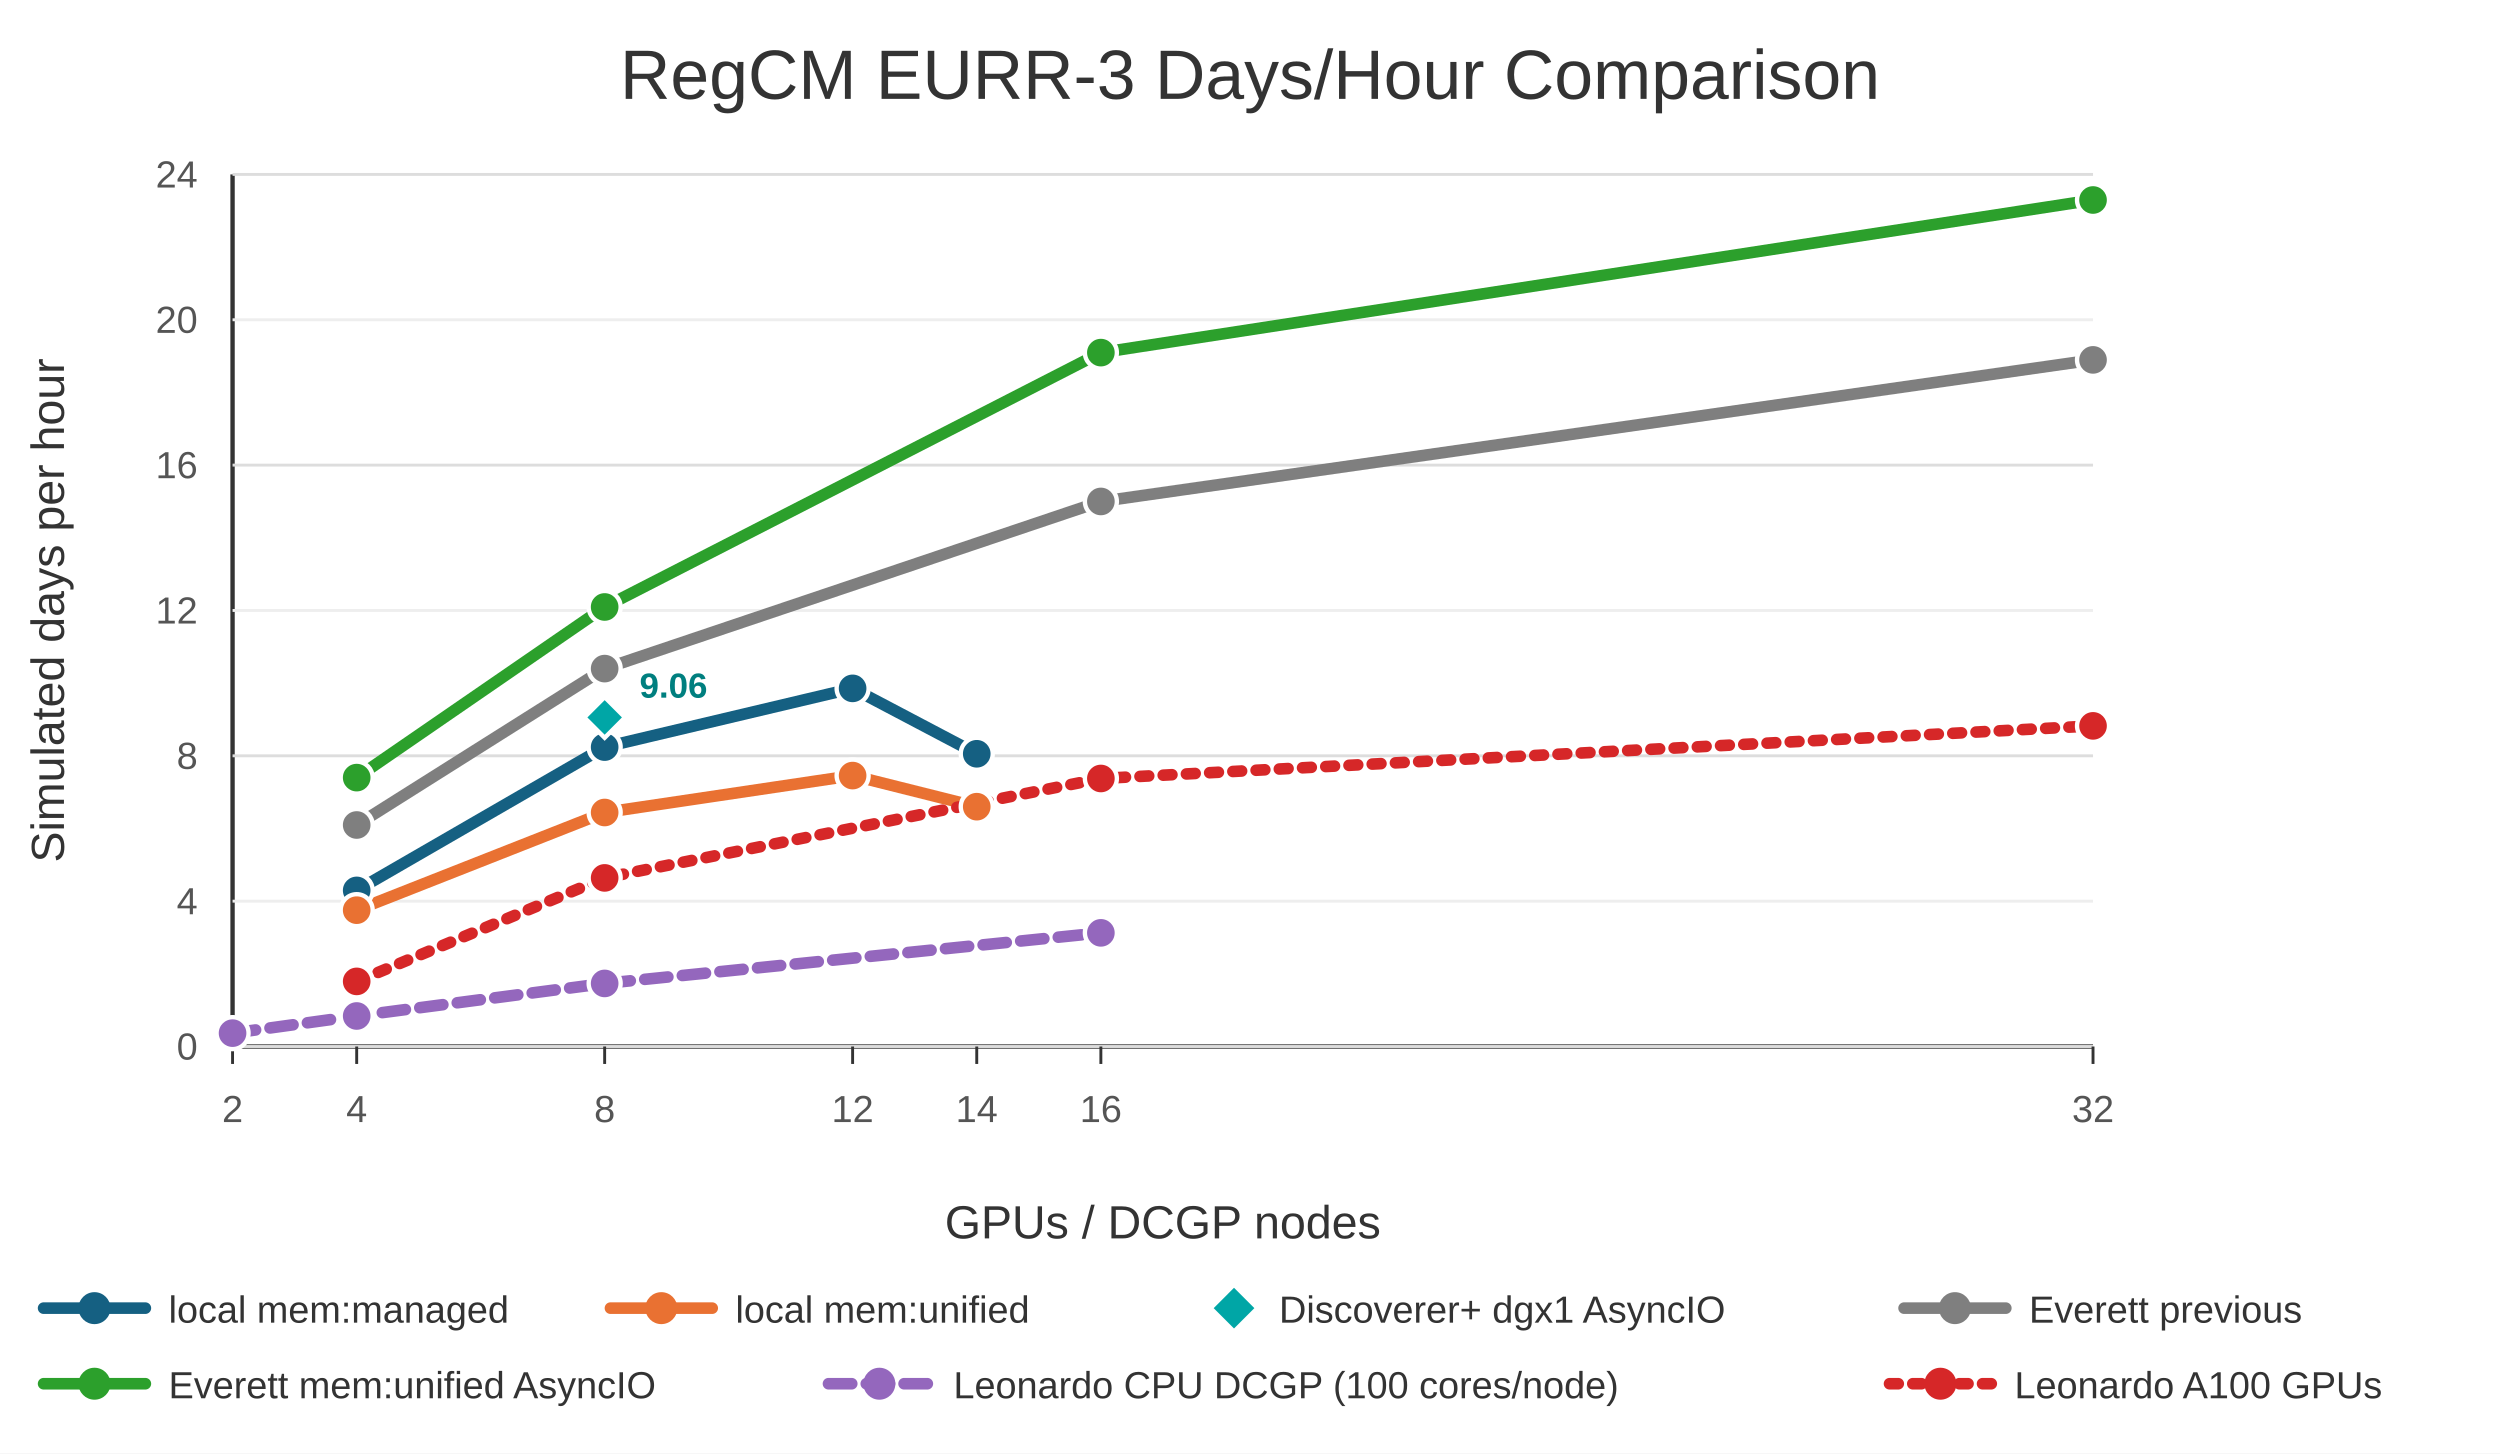
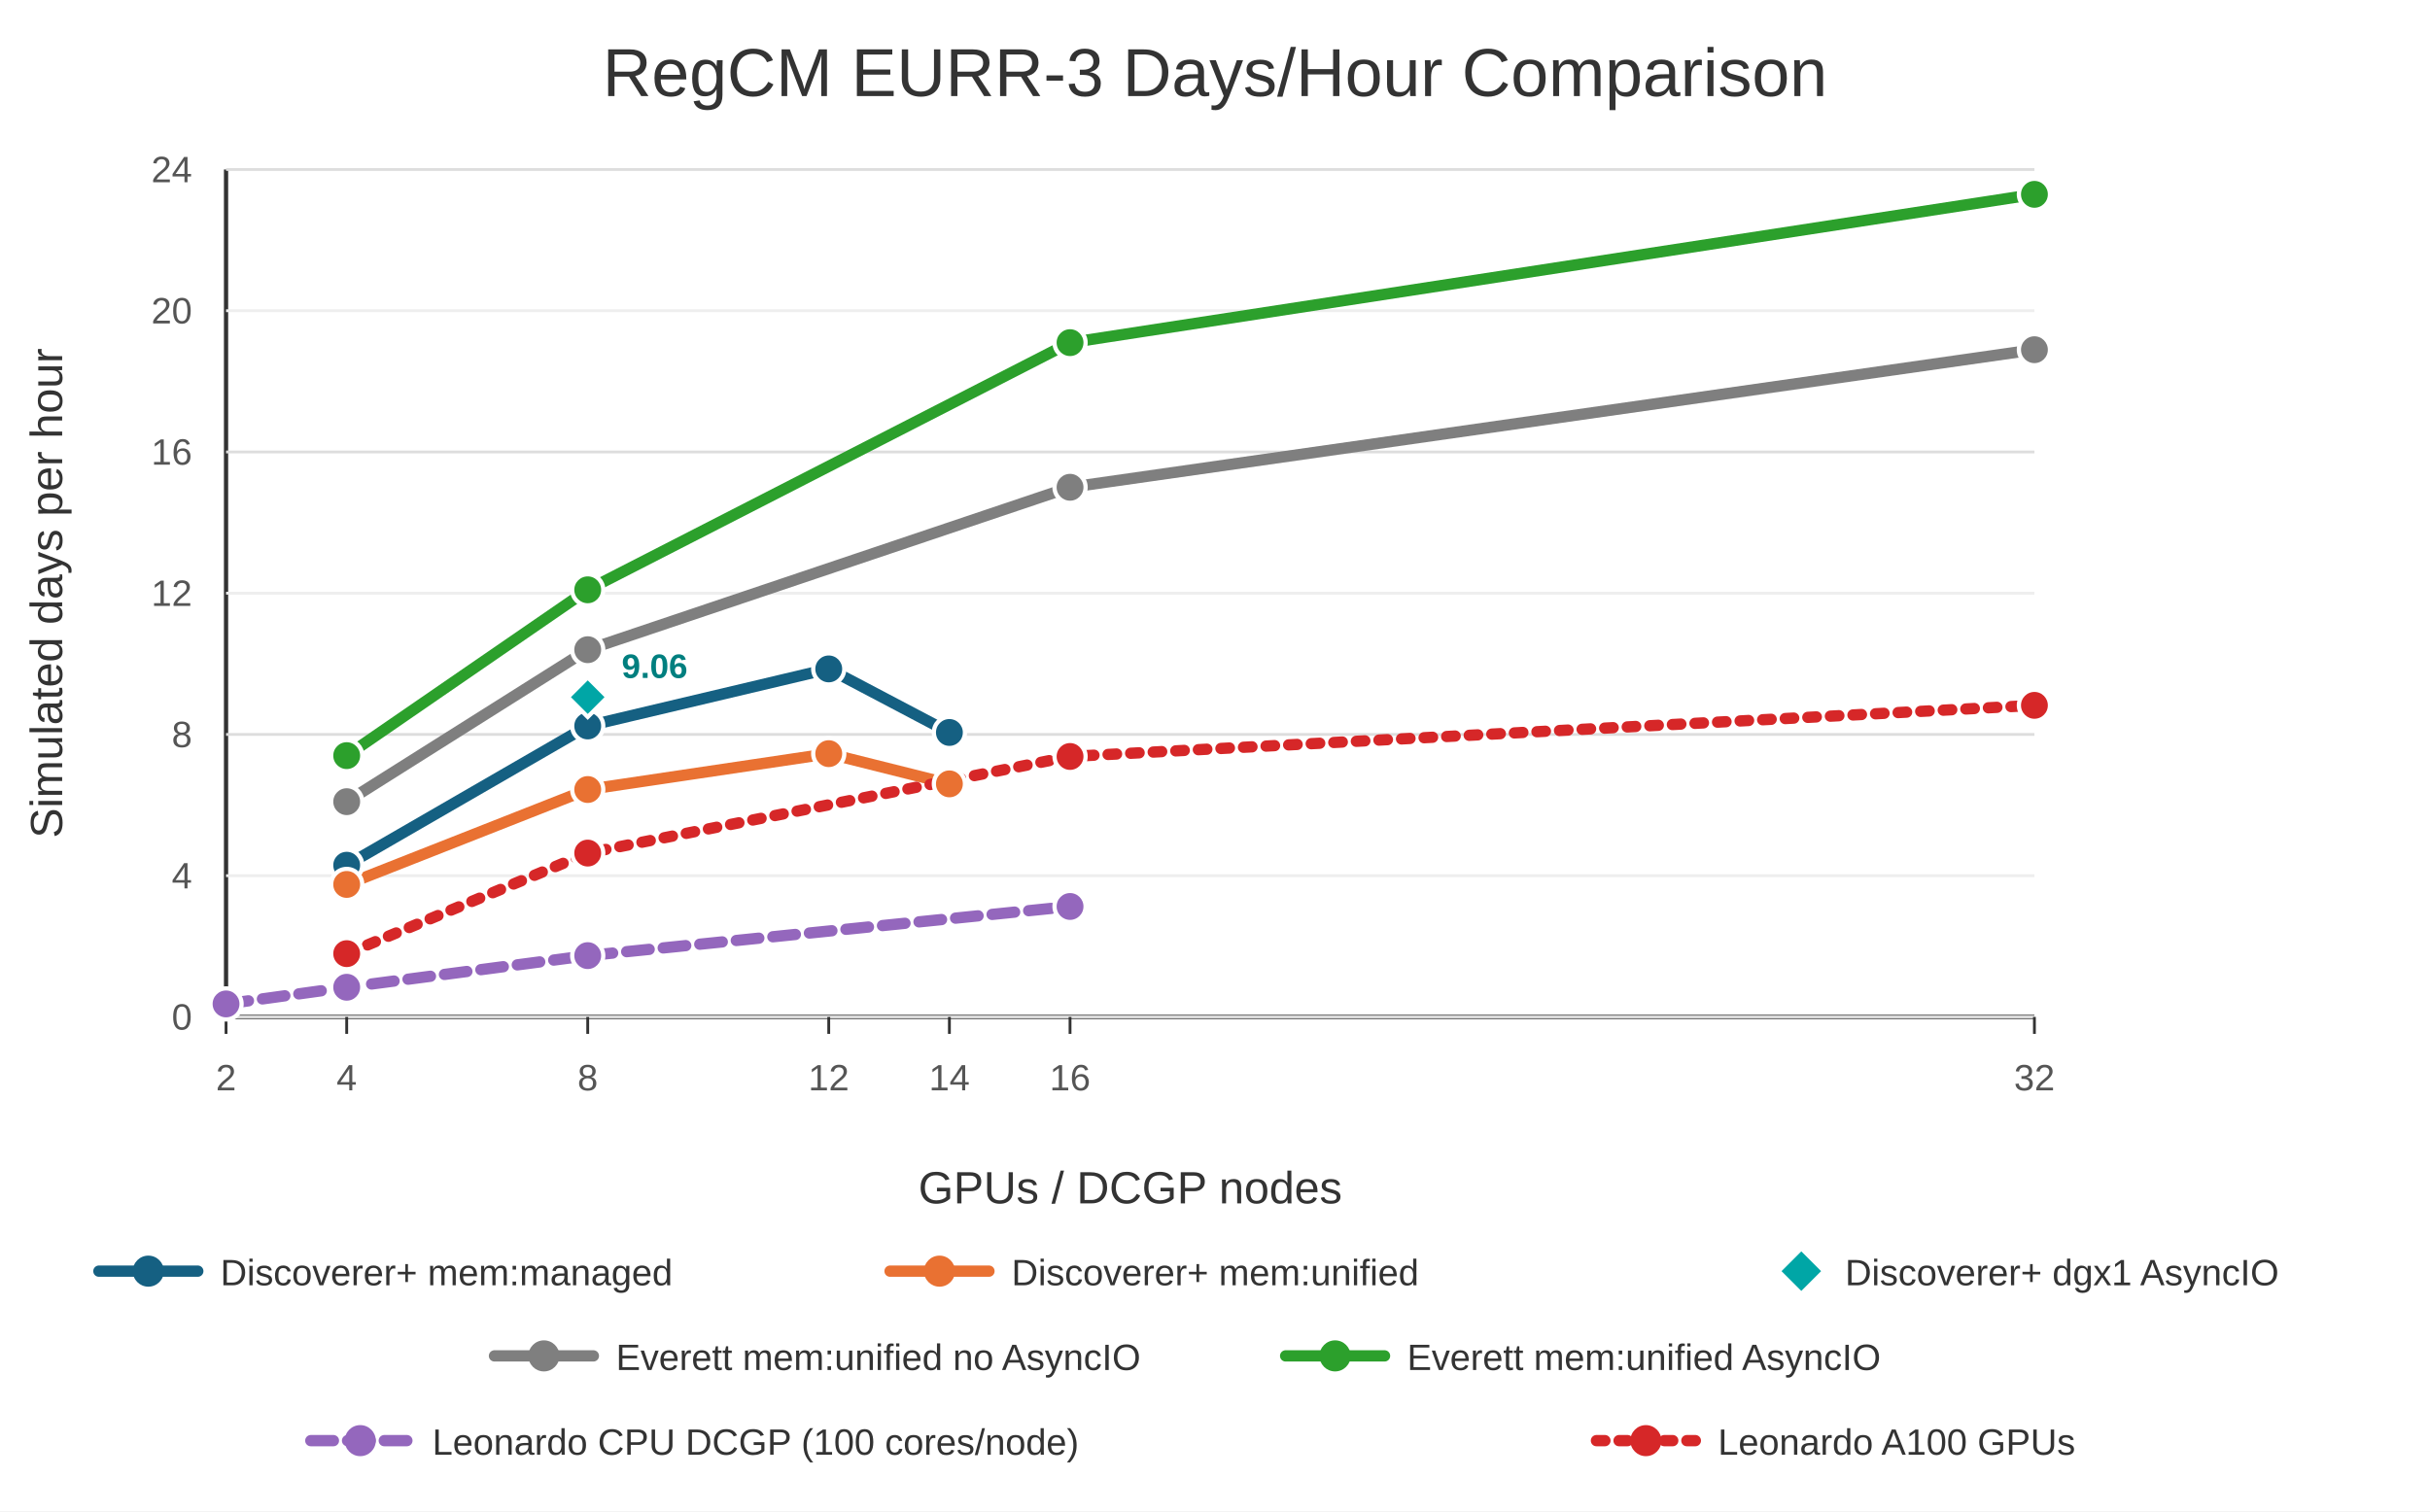
- <svg xmlns="http://www.w3.org/2000/svg" width="860" height="500" viewBox="0 0 860 500" role="img" aria-labelledby="title desc">
-   <rect width="860" height="500" fill="#ffffff" />
+ <svg xmlns="http://www.w3.org/2000/svg" width="860" height="535" viewBox="0 0 860 535" role="img" aria-labelledby="title desc">
+   <rect width="860" height="535" fill="#ffffff" />
  <text x="430" y="34" text-anchor="middle" font-family="Arial, sans-serif" font-size="24" fill="#333333">RegCM EURR-3 Days/Hour Comparison</text>
  <line x1="80" y1="360" x2="720" y2="360" stroke="#333333" stroke-width="1.5" />
  <line x1="80" y1="60" x2="80" y2="360" stroke="#333333" stroke-width="1.5" />
  <g font-family="Arial, sans-serif" font-size="13" fill="#555555">
    <line x1="80" y1="360" x2="720" y2="360" stroke="#dddddd" />
    <text x="68" y="364.5" text-anchor="end">0</text>
    <line x1="80" y1="310" x2="720" y2="310" stroke="#eeeeee" />
    <text x="68" y="314.5" text-anchor="end">4</text>
    <line x1="80" y1="260" x2="720" y2="260" stroke="#dddddd" />
    <text x="68" y="264.5" text-anchor="end">8</text>
    <line x1="80" y1="210" x2="720" y2="210" stroke="#eeeeee" />
    <text x="68" y="214.5" text-anchor="end">12</text>
    <line x1="80" y1="160" x2="720" y2="160" stroke="#dddddd" />
    <text x="68" y="164.5" text-anchor="end">16</text>
    <line x1="80" y1="110" x2="720" y2="110" stroke="#eeeeee" />
    <text x="68" y="114.5" text-anchor="end">20</text>
    <line x1="80" y1="60" x2="720" y2="60" stroke="#dddddd" />
    <text x="68" y="64.5" text-anchor="end">24</text>
  </g>
  <g font-family="Arial, sans-serif" font-size="13" fill="#555555">
    <line x1="80.0" y1="360" x2="80.0" y2="366" stroke="#333333" />
    <text x="80.0" y="386" text-anchor="middle">2</text>
    <line x1="122.7" y1="360" x2="122.7" y2="366" stroke="#333333" />
    <text x="122.7" y="386" text-anchor="middle">4</text>
    <line x1="208.0" y1="360" x2="208.0" y2="366" stroke="#333333" />
    <text x="208.0" y="386" text-anchor="middle">8</text>
    <line x1="293.3" y1="360" x2="293.3" y2="366" stroke="#333333" />
    <text x="293.3" y="386" text-anchor="middle">12</text>
    <line x1="336.0" y1="360" x2="336.0" y2="366" stroke="#333333" />
    <text x="336.0" y="386" text-anchor="middle">14</text>
    <line x1="378.7" y1="360" x2="378.7" y2="366" stroke="#333333" />
    <text x="378.7" y="386" text-anchor="middle">16</text>
    <line x1="720.0" y1="360" x2="720.0" y2="366" stroke="#333333" />
    <text x="720.0" y="386" text-anchor="middle">32</text>
  </g>
  <text x="400" y="426" text-anchor="middle" font-family="Arial, sans-serif" font-size="16" fill="#333333">GPUs / DCGP nodes</text>
  <text x="22" y="210" text-anchor="middle" transform="rotate(-90 22 210)" font-family="Arial, sans-serif" font-size="16" fill="#333333">Simulated days per hour</text>
  <polyline points="122.7,306.3 208.0,257.0 293.3,236.8 336.0,259.3" fill="none" stroke="#156082" stroke-width="4" stroke-linejoin="round" stroke-linecap="round" />
  <polyline points="122.7,313.1 208.0,279.5 293.3,266.8 336.0,277.5" fill="none" stroke="#e97132" stroke-width="4" stroke-linejoin="round" stroke-linecap="round" />
  <polyline points="122.7,283.8 208.0,230.0 378.7,172.5 720.0,123.8" fill="none" stroke="#7f7f7f" stroke-width="4" stroke-linejoin="round" stroke-linecap="round" />
  <polyline points="122.7,267.5 208.0,208.8 378.7,121.3 720.0,68.8" fill="none" stroke="#2ca02c" stroke-width="4" stroke-linejoin="round" stroke-linecap="round" />
  <polyline points="80.0,355.4 122.7,349.5 208.0,338.3 378.7,320.9" fill="none" stroke="#9467bd" stroke-width="4" stroke-linejoin="round" stroke-linecap="round" stroke-dasharray="8 5" />
  <polyline points="122.7,337.6 208.0,302.0 378.7,267.8 720.0,249.7" fill="none" stroke="#d62728" stroke-width="4" stroke-linejoin="round" stroke-linecap="round" stroke-dasharray="3 5" />
  <g stroke="#ffffff" stroke-width="1.5">
    <circle cx="122.7" cy="306.3" r="5.5" fill="#156082" />
    <circle cx="208.0" cy="257.0" r="5.5" fill="#156082" />
    <circle cx="293.3" cy="236.8" r="5.5" fill="#156082" />
    <circle cx="336.0" cy="259.3" r="5.5" fill="#156082" />
    <circle cx="122.7" cy="313.1" r="5.5" fill="#e97132" />
    <circle cx="208.0" cy="279.5" r="5.5" fill="#e97132" />
    <circle cx="293.3" cy="266.8" r="5.5" fill="#e97132" />
    <circle cx="336.0" cy="277.5" r="5.5" fill="#e97132" />
    <circle cx="122.7" cy="283.8" r="5.5" fill="#7f7f7f" />
    <circle cx="208.0" cy="230.0" r="5.5" fill="#7f7f7f" />
    <circle cx="378.7" cy="172.5" r="5.5" fill="#7f7f7f" />
    <circle cx="720.0" cy="123.8" r="5.5" fill="#7f7f7f" />
    <circle cx="122.7" cy="267.5" r="5.5" fill="#2ca02c" />
    <circle cx="208.0" cy="208.8" r="5.5" fill="#2ca02c" />
    <circle cx="378.7" cy="121.3" r="5.5" fill="#2ca02c" />
    <circle cx="720.0" cy="68.8" r="5.5" fill="#2ca02c" />
    <circle cx="80.0" cy="355.4" r="5.5" fill="#9467bd" />
    <circle cx="122.7" cy="349.5" r="5.5" fill="#9467bd" />
    <circle cx="208.0" cy="338.3" r="5.5" fill="#9467bd" />
    <circle cx="378.7" cy="320.9" r="5.5" fill="#9467bd" />
    <circle cx="122.7" cy="337.6" r="5.5" fill="#d62728" />
    <circle cx="208.0" cy="302.0" r="5.5" fill="#d62728" />
    <circle cx="378.7" cy="267.8" r="5.5" fill="#d62728" />
    <circle cx="720.0" cy="249.7" r="5.5" fill="#d62728" />
    <polygon points="208.0,239.8 215.0,246.8 208.0,253.8 201.0,246.8" fill="#00a6a6" />
  </g>
  <text x="220" y="240" font-family="Arial, sans-serif" font-size="12" font-weight="bold" fill="#007f7f">9.06</text>
  <g font-family="Arial, sans-serif" font-size="13" fill="#333333">
-     <line x1="15" y1="450" x2="50" y2="450" stroke="#156082" stroke-width="4" stroke-linecap="round" />
-     <circle cx="32.5" cy="450" r="5.5" fill="#156082" />
-     <text x="58" y="455">local mem:managed</text>
-     <line x1="210" y1="450" x2="245" y2="450" stroke="#e97132" stroke-width="4" stroke-linecap="round" />
-     <circle cx="227.5" cy="450" r="5.5" fill="#e97132" />
-     <text x="253" y="455">local mem:unified</text>
-     <polygon points="424.5,443 431.5,450 424.5,457 417.5,450" fill="#00a6a6" />
-     <text x="440" y="455">Discoverer+ dgx1 AsyncIO</text>
-     <line x1="655" y1="450" x2="690" y2="450" stroke="#7f7f7f" stroke-width="4" stroke-linecap="round" />
-     <circle cx="672.5" cy="450" r="5.5" fill="#7f7f7f" />
-     <text x="698" y="455">Everett previous</text>
-     <line x1="15" y1="476" x2="50" y2="476" stroke="#2ca02c" stroke-width="4" stroke-linecap="round" />
-     <circle cx="32.5" cy="476" r="5.5" fill="#2ca02c" />
-     <text x="58" y="481">Everett mem:unified AsyncIO</text>
-     <line x1="285" y1="476" x2="320" y2="476" stroke="#9467bd" stroke-width="4" stroke-linecap="round" stroke-dasharray="8 5" />
-     <circle cx="302.5" cy="476" r="5.5" fill="#9467bd" />
-     <text x="328" y="481">Leonardo CPU DCGP (100 cores/node)</text>
-     <line x1="650" y1="476" x2="685" y2="476" stroke="#d62728" stroke-width="4" stroke-linecap="round" stroke-dasharray="3 5" />
-     <circle cx="667.5" cy="476" r="5.5" fill="#d62728" />
-     <text x="693" y="481">Leonardo A100 GPUs</text>
+     <line x1="35" y1="450" x2="70" y2="450" stroke="#156082" stroke-width="4" stroke-linecap="round" />
+     <circle cx="52.5" cy="450" r="5.5" fill="#156082" />
+     <text x="78" y="455">Discoverer+ mem:managed</text>
+     <line x1="315" y1="450" x2="350" y2="450" stroke="#e97132" stroke-width="4" stroke-linecap="round" />
+     <circle cx="332.5" cy="450" r="5.5" fill="#e97132" />
+     <text x="358" y="455">Discoverer+ mem:unified</text>
+     <polygon points="637.5,443 644.5,450 637.5,457 630.5,450" fill="#00a6a6" />
+     <text x="653" y="455">Discoverer+ dgx1 AsyncIO</text>
+     <line x1="175" y1="480" x2="210" y2="480" stroke="#7f7f7f" stroke-width="4" stroke-linecap="round" />
+     <circle cx="192.5" cy="480" r="5.5" fill="#7f7f7f" />
+     <text x="218" y="485">Everett mem:unified no AsyncIO</text>
+     <line x1="455" y1="480" x2="490" y2="480" stroke="#2ca02c" stroke-width="4" stroke-linecap="round" />
+     <circle cx="472.5" cy="480" r="5.5" fill="#2ca02c" />
+     <text x="498" y="485">Everett mem:unified AsyncIO</text>
+     <line x1="110" y1="510" x2="145" y2="510" stroke="#9467bd" stroke-width="4" stroke-linecap="round" stroke-dasharray="8 5" />
+     <circle cx="127.5" cy="510" r="5.5" fill="#9467bd" />
+     <text x="153" y="515">Leonardo CPU DCGP (100 cores/node)</text>
+     <line x1="565" y1="510" x2="600" y2="510" stroke="#d62728" stroke-width="4" stroke-linecap="round" stroke-dasharray="3 5" />
+     <circle cx="582.5" cy="510" r="5.5" fill="#d62728" />
+     <text x="608" y="515">Leonardo A100 GPUs</text>
  </g>
</svg>
